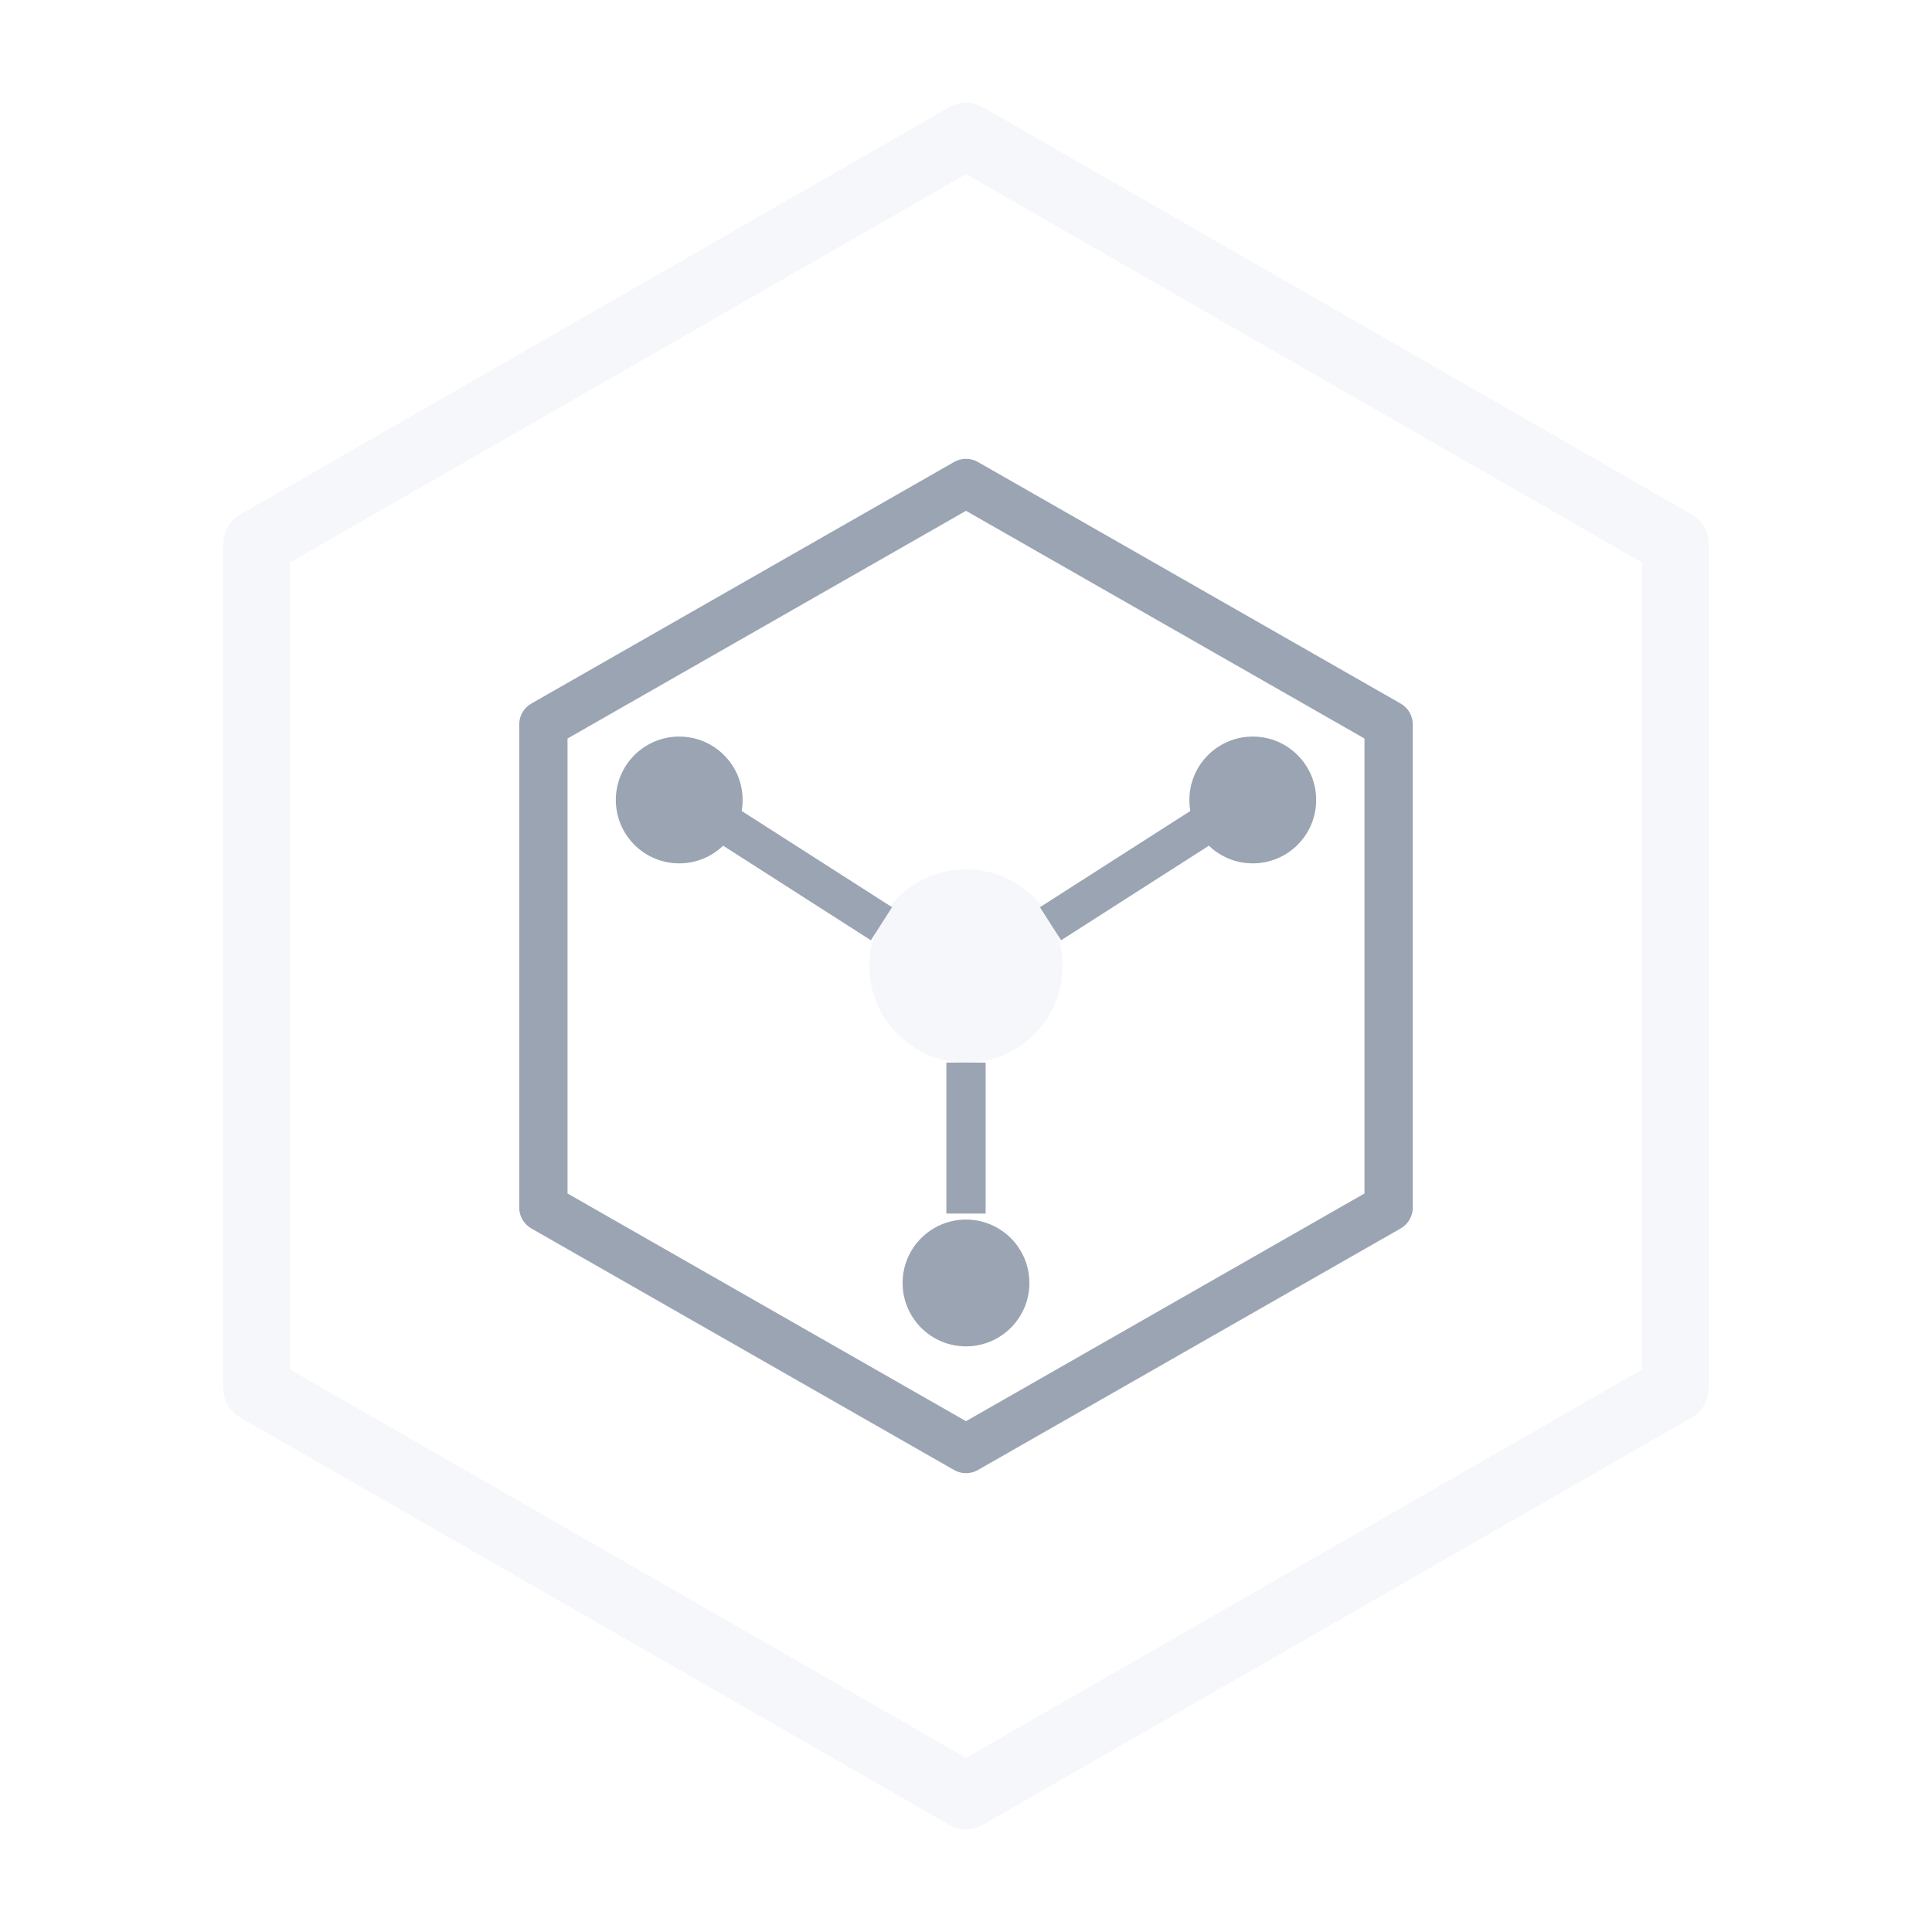
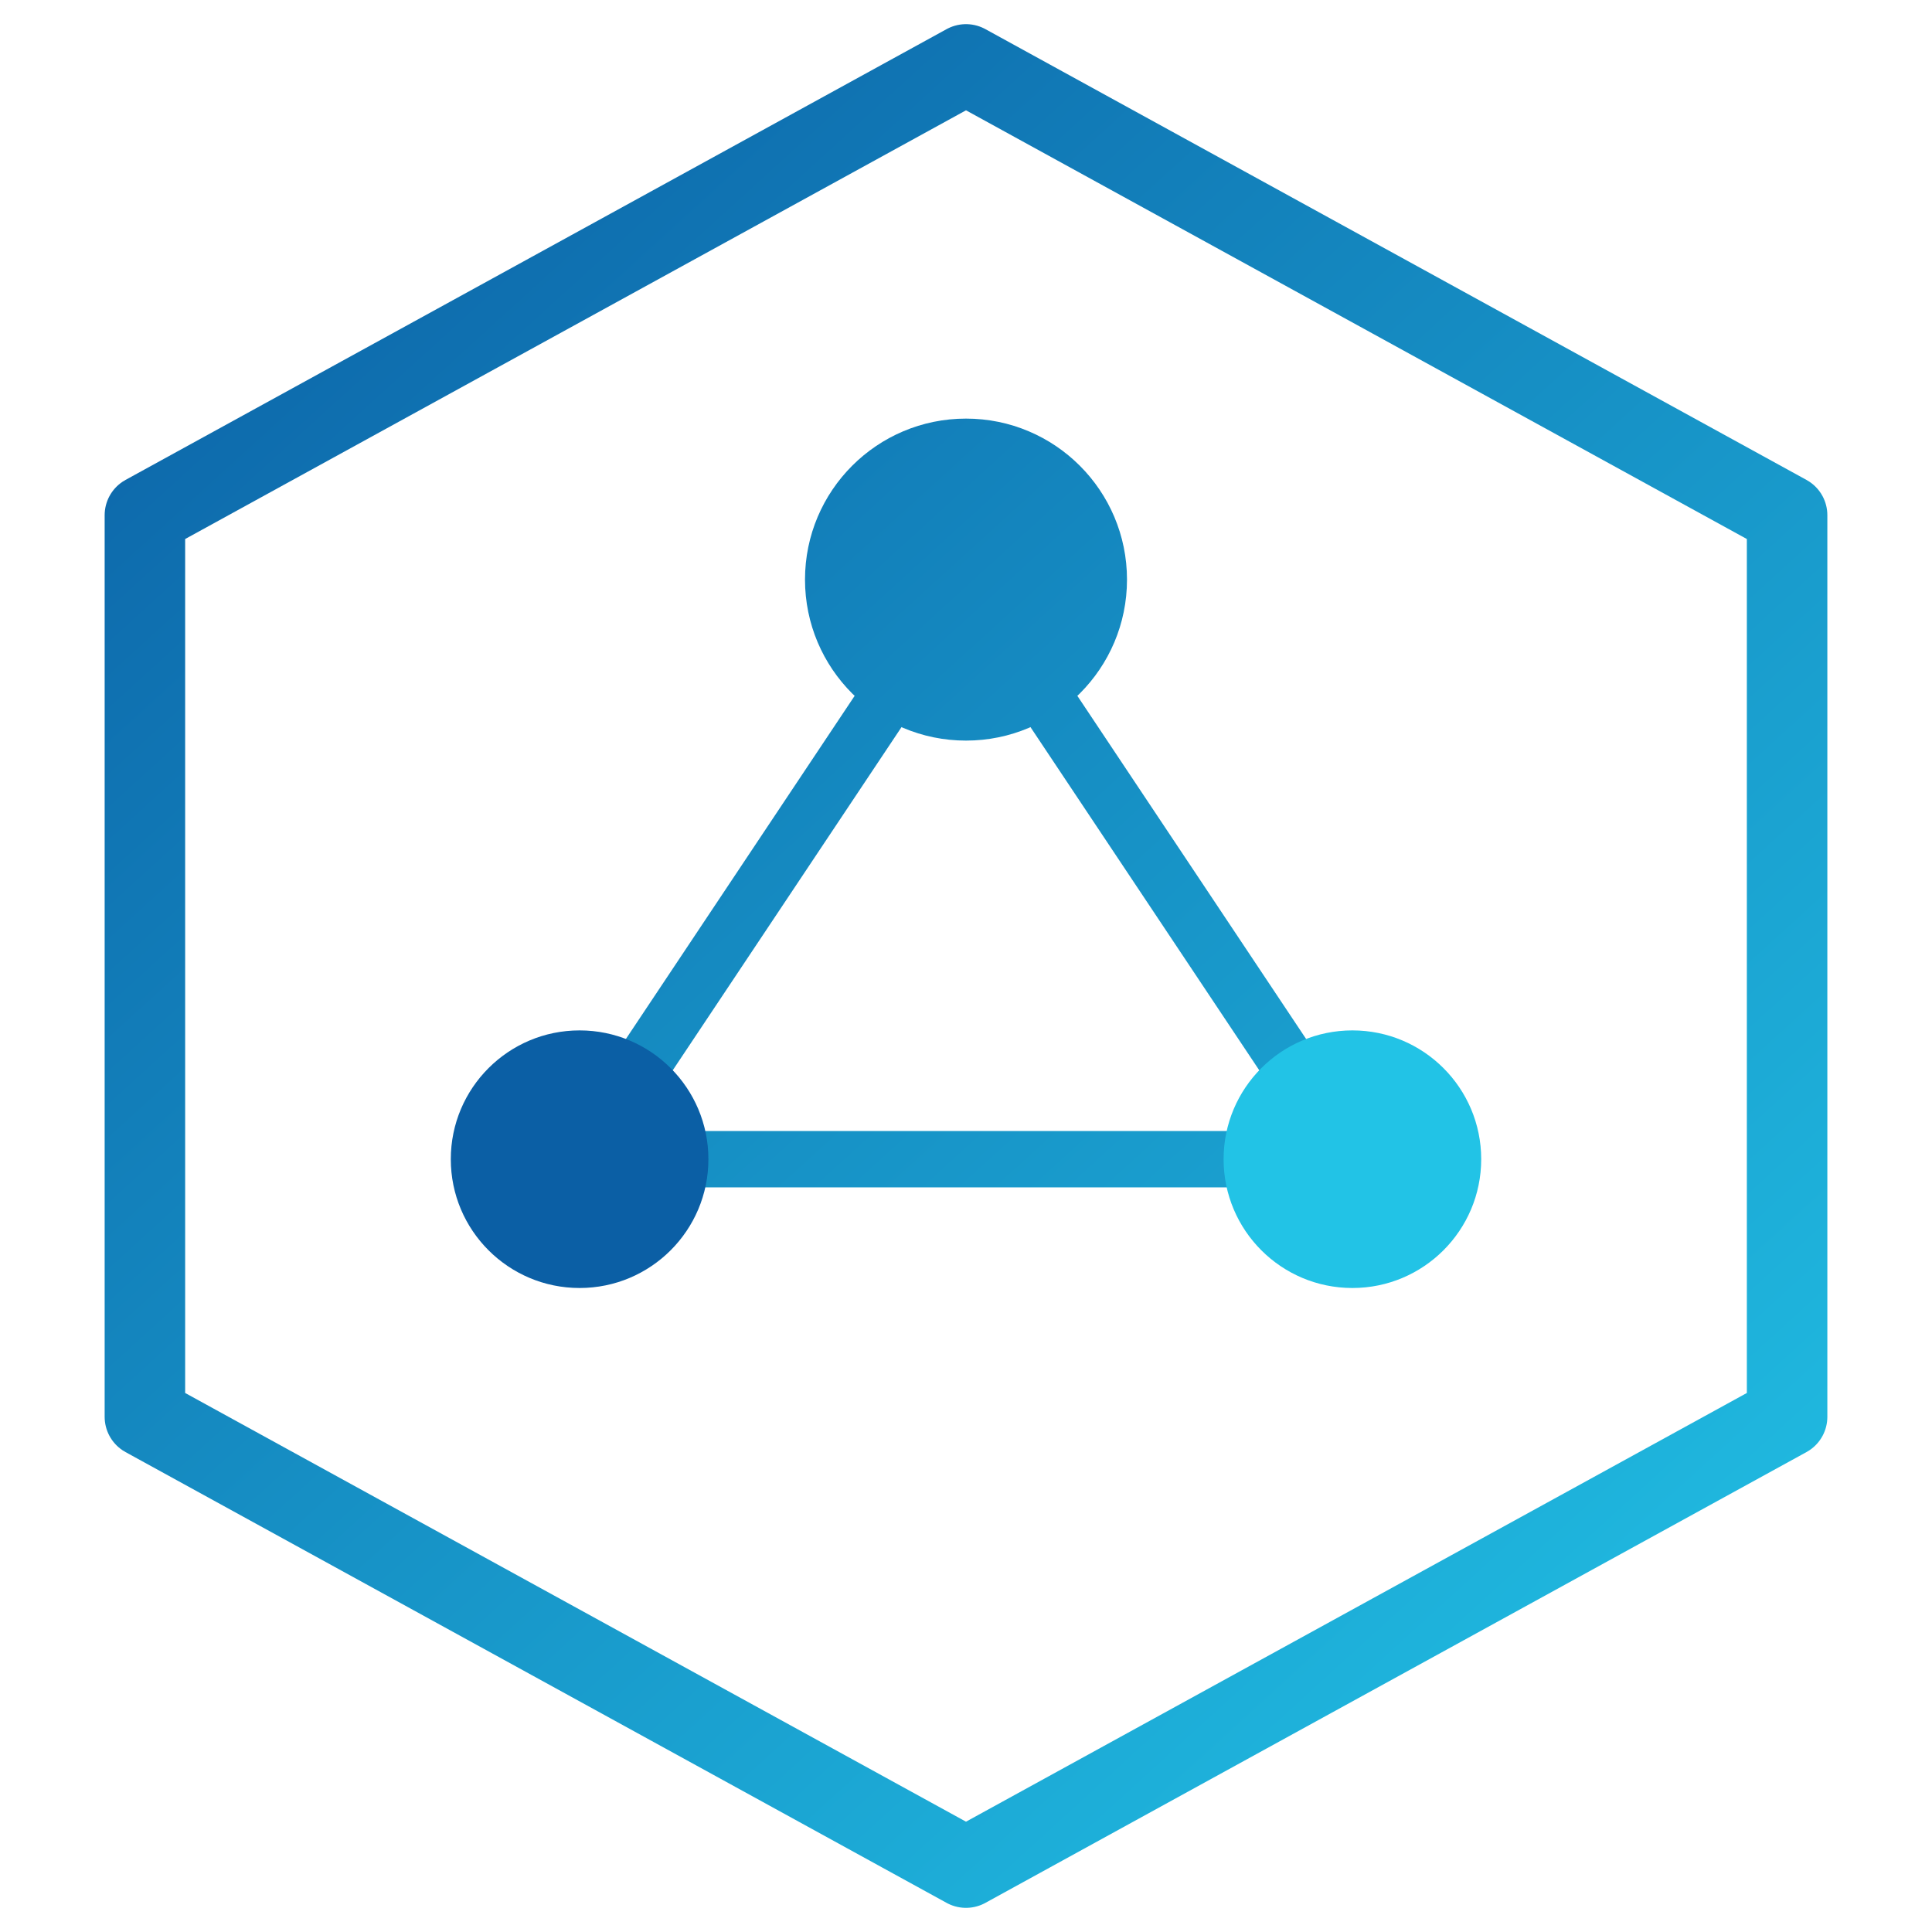
- <svg xmlns="http://www.w3.org/2000/svg" viewBox="0 0 64 64" role="img" aria-label="DGSIS">
-   <path fill="none" stroke="#f5f7fa" stroke-width="2.2" stroke-linejoin="round" d="M32 4.5 55.5 18v28L32 59.5 8.5 46V18L32 4.5Z" />
-   <path fill="none" stroke="#9aa4b2" stroke-width="1.6" stroke-linejoin="round" d="M32 16 46 24v16L32 48 18 40V24L32 16Z" />
-   <circle cx="32" cy="32" r="3.2" fill="#f5f7fa" />
-   <circle cx="22.5" cy="26.5" r="2.1" fill="#9aa4b2" />
-   <circle cx="41.5" cy="26.5" r="2.1" fill="#9aa4b2" />
-   <circle cx="32" cy="42.5" r="2.1" fill="#9aa4b2" />
-   <path fill="none" stroke="#9aa4b2" stroke-width="1.3" d="M24.2 27.4 29.2 30.6M39.8 27.4 34.8 30.6M32 35.2 32 40.2" />
+ <svg xmlns="http://www.w3.org/2000/svg" viewBox="0 0 120 120" role="img" aria-label="DGSIS">
+   <defs>
+     <linearGradient id="dgsis-mark" gradientUnits="userSpaceOnUse" x1="9" y1="4" x2="111" y2="116">
+       <stop offset="0%" stop-color="#0B5FA5" />
+       <stop offset="100%" stop-color="#22C3E6" />
+     </linearGradient>
+   </defs>
+   <polygon points="60,4 111,32 111,88 60,116 9,88 9,32" fill="none" stroke="url(#dgsis-mark)" stroke-width="5" stroke-linejoin="round" />
+   <line x1="60" y1="36" x2="36" y2="72" stroke="url(#dgsis-mark)" stroke-width="3.5" stroke-linecap="round" />
+   <line x1="60" y1="36" x2="84" y2="72" stroke="url(#dgsis-mark)" stroke-width="3.5" stroke-linecap="round" />
+   <line x1="36" y1="72" x2="84" y2="72" stroke="url(#dgsis-mark)" stroke-width="3.5" stroke-linecap="round" />
+   <circle cx="60" cy="36" r="10" fill="url(#dgsis-mark)" />
+   <circle cx="36" cy="72" r="8" fill="#0B5FA5" />
+   <circle cx="84" cy="72" r="8" fill="#22C3E6" />
</svg>
